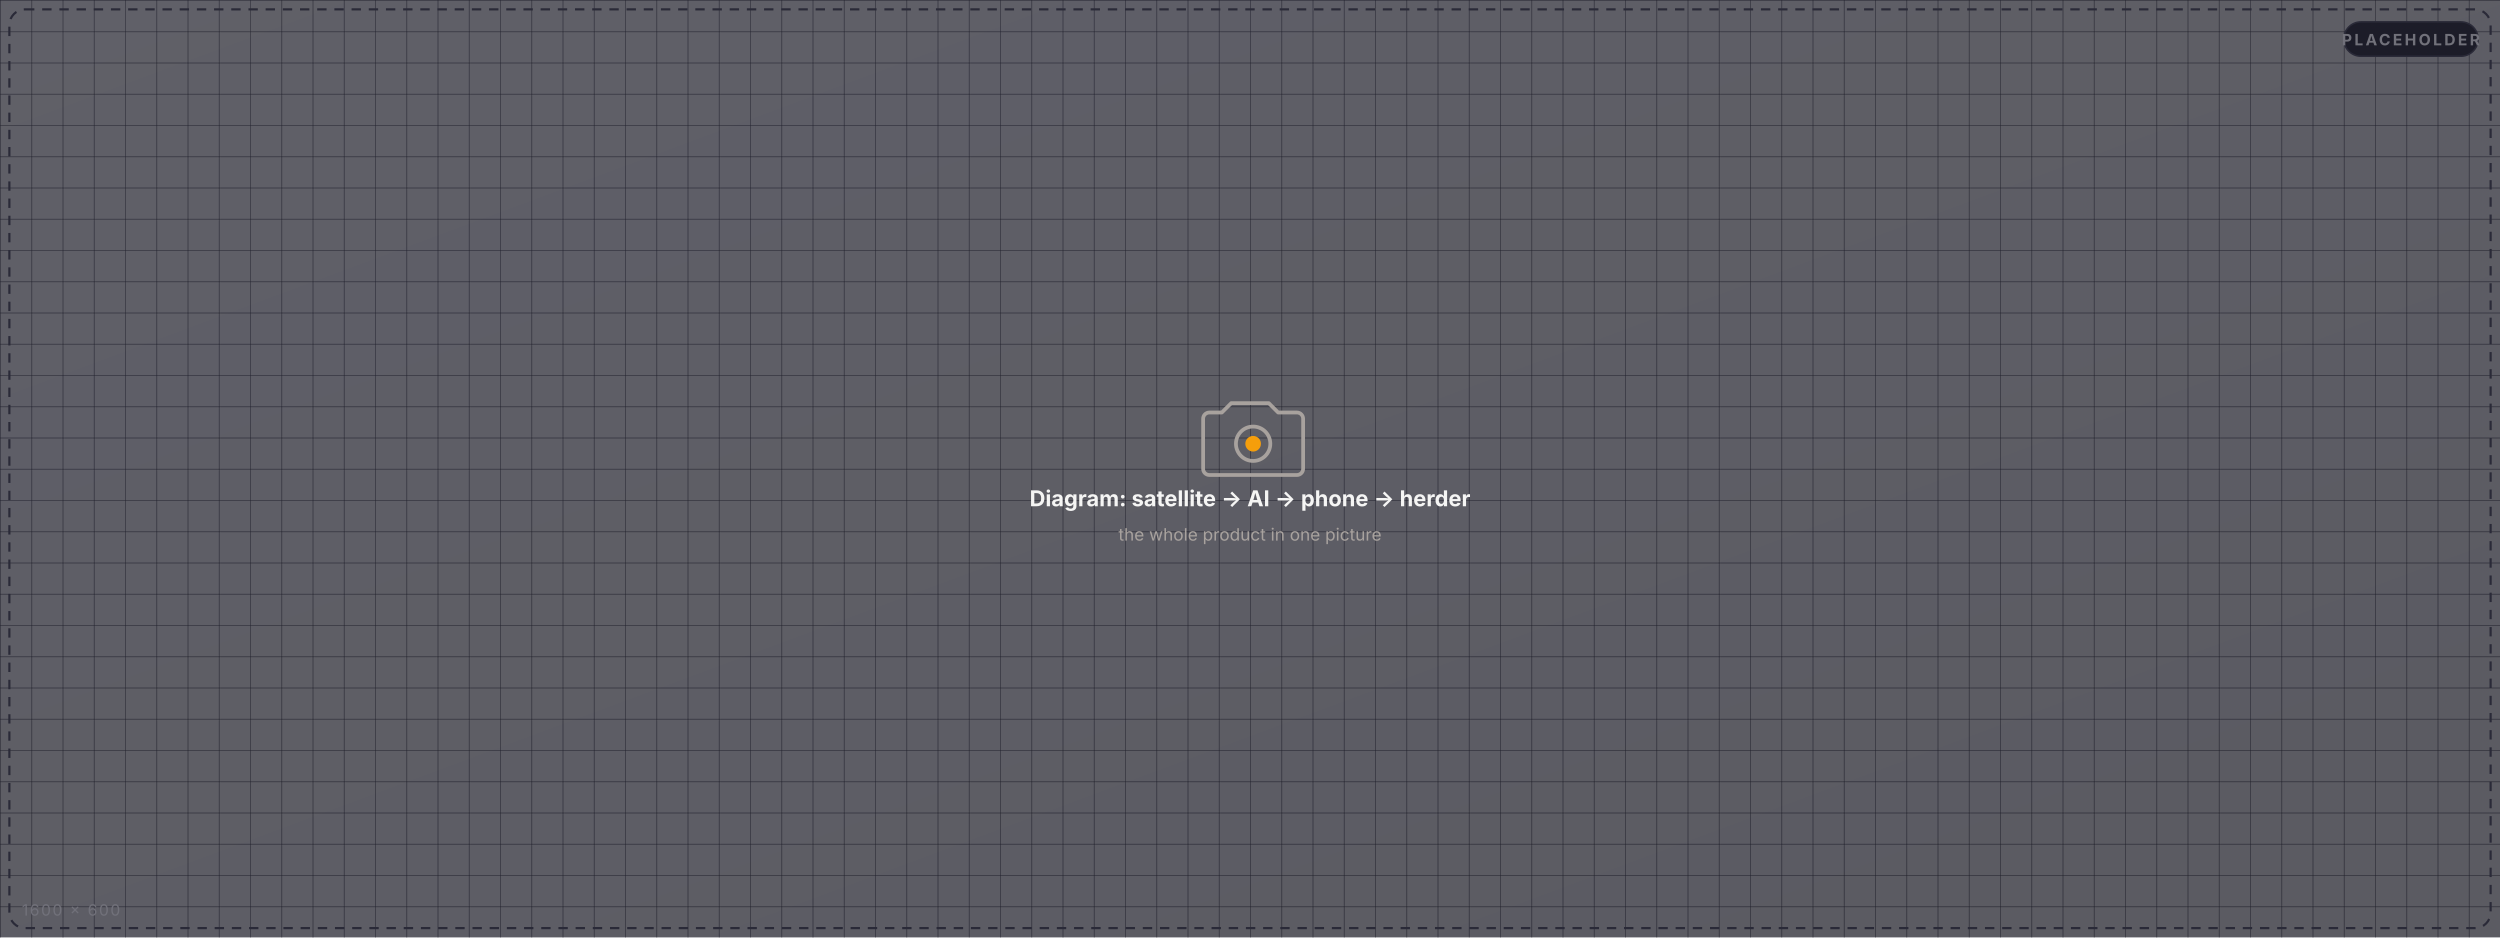
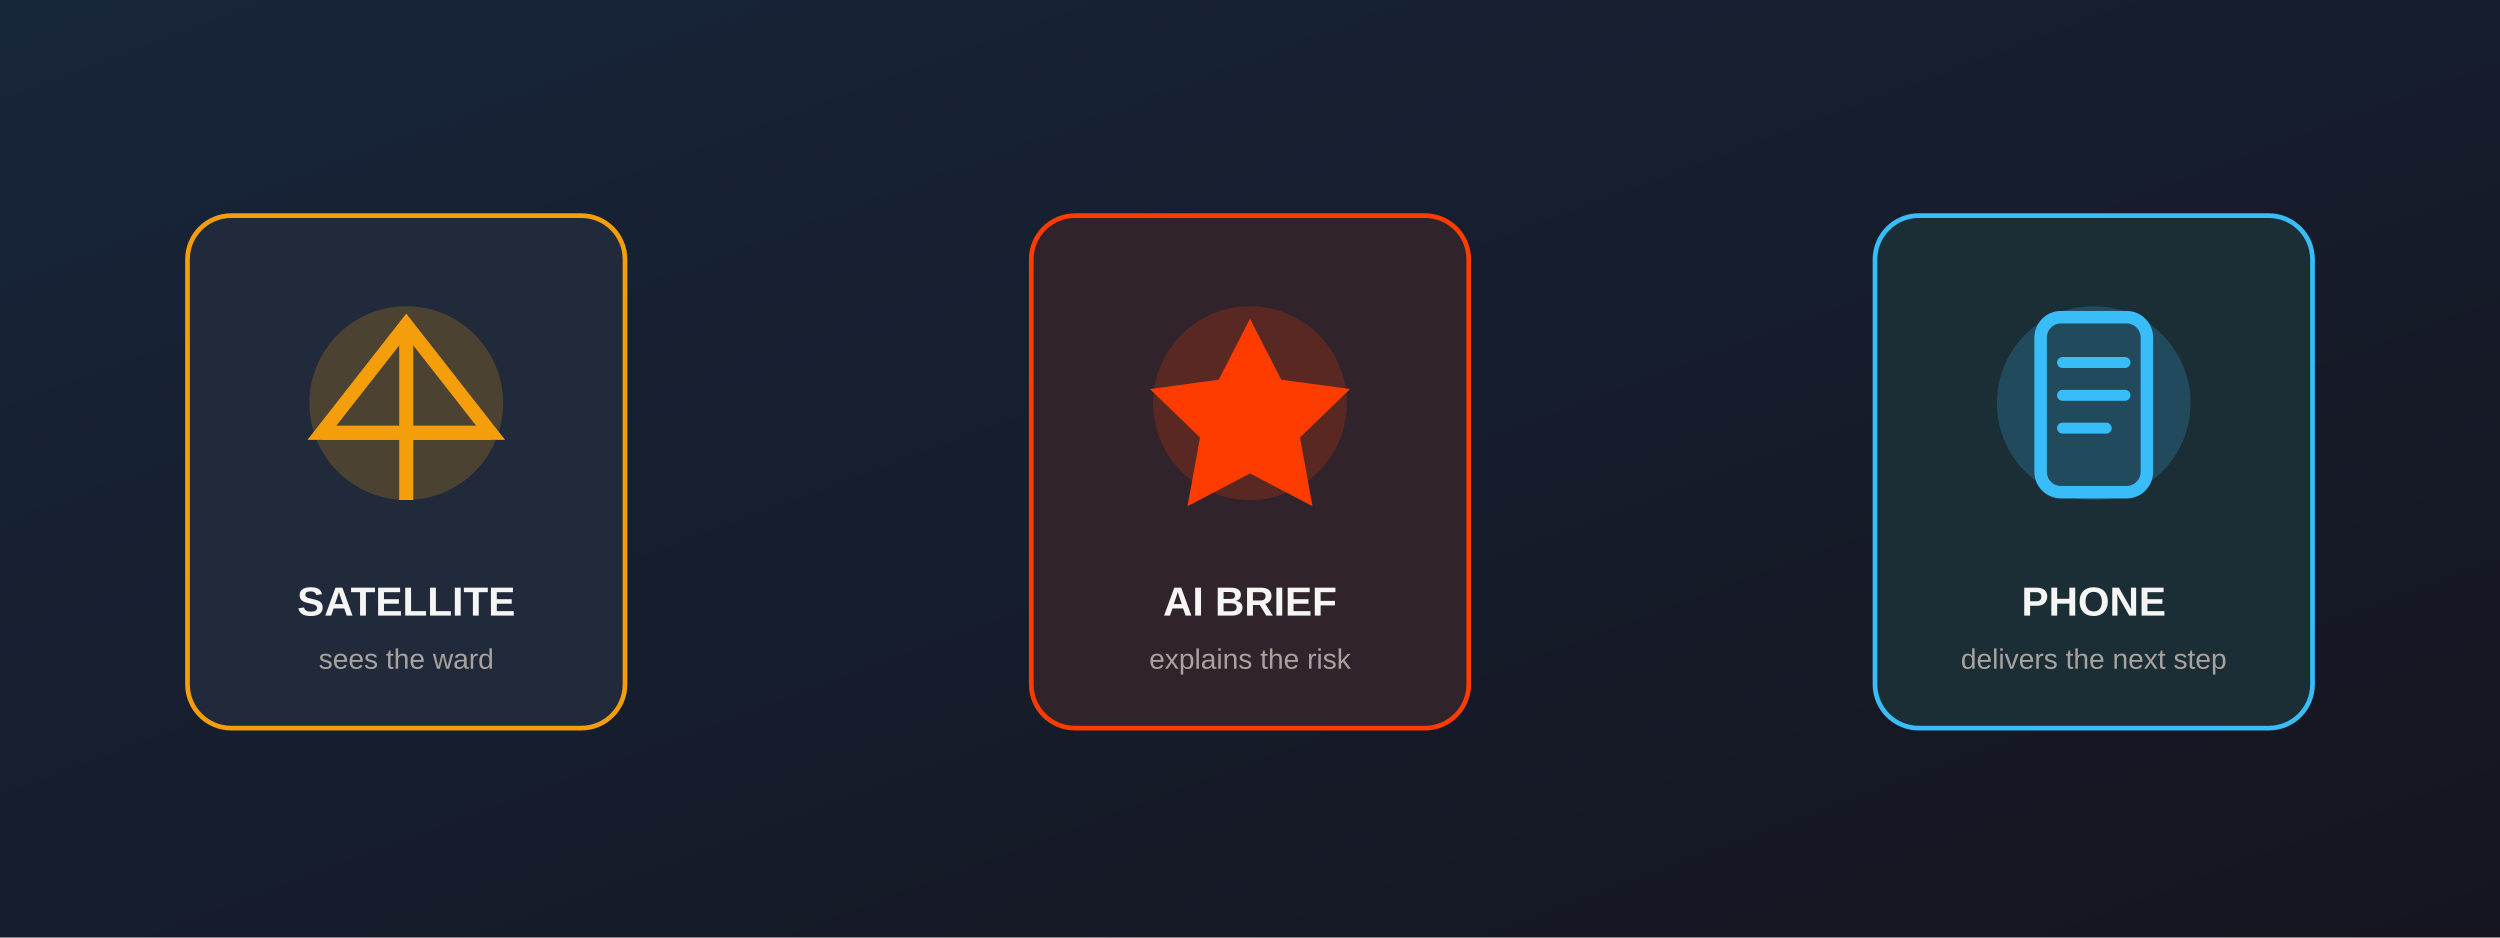
<svg xmlns="http://www.w3.org/2000/svg" viewBox="0 0 1600 600" preserveAspectRatio="xMidYMid slice">
  <defs>
-     <linearGradient id="phbg" x1="0" y1="0" x2="1" y2="1">
-       <stop offset="0" stop-color="#1C1C28" />
-       <stop offset="1" stop-color="#15151F" />
+     <linearGradient id="bg" x1="0" y1="0" x2="1" y2="1">
+       <stop stop-color="#17253a" />
+       <stop offset="1" stop-color="#15151f" />
    </linearGradient>
-     <pattern id="phgrid" width="20" height="20" patternUnits="userSpaceOnUse">
-       <path d="M 20 0 L 0 0 0 20" fill="none" stroke="#2A2A38" stroke-width="0.6" />
-     </pattern>
+     <linearGradient id="line" x1="0" y1="0" x2="1" y2="0">
+       <stop stop-color="#f59e0b" />
+       <stop offset=".5" stop-color="#ff3c00" />
+       <stop offset="1" stop-color="#38bdf8" />
+     </linearGradient>
  </defs>
-   <rect width="1600" height="600" fill="url(#phgrid)" />
-   <rect width="1600" height="600" fill="url(#phbg)" opacity="0.7" />
-   <rect x="6" y="6" width="1588" height="588" rx="10" fill="none" stroke="#2A2A38" stroke-width="1.4" stroke-dasharray="6 5" />
-   <g transform="translate(770.0, 250.0)" fill="none" stroke="#A8A29E" stroke-width="2.4" stroke-linecap="round" stroke-linejoin="round">
-     <path d="M 12 14 L 18 8 L 42 8 L 48 14 L 60 14 A 4 4 0 0 1 64 18 L 64 50 A 4 4 0 0 1 60 54 L 4 54 A 4 4 0 0 1 0 50 L 0 18 A 4 4 0 0 1 4 14 Z" />
-     <circle cx="32" cy="34" r="11" />
-     <circle cx="32" cy="34" r="5" fill="#F59E0B" stroke="none" />
+   <rect width="1600" height="600" fill="url(#bg)" />
+   <path d="M260 302 H1340" fill="none" stroke="url(#line)" stroke-width="8" stroke-linecap="round" />
+   <g transform="translate(120 138)">
+     <rect width="280" height="328" rx="28" fill="#202a3b" stroke="#f59e0b" stroke-width="3" />
+     <circle cx="140" cy="120" r="62" fill="#f59e0b" opacity=".2" />
+     <path d="M86 139 L140 70 L194 139Z" fill="none" stroke="#f59e0b" stroke-width="9" />
+     <path d="M140 70v112 M86 139h108" stroke="#f59e0b" stroke-width="9" />
+     <text x="140" y="256" text-anchor="middle" fill="#f5f5f4" font-family="Arial,sans-serif" font-size="26" font-weight="700">SATELLITE</text>
+     <text x="140" y="290" text-anchor="middle" fill="#a8a29e" font-family="Arial,sans-serif" font-size="18">sees the ward</text>
  </g>
-   <text x="800.0" y="324.0" text-anchor="middle" font-family="Inter, system-ui, sans-serif" font-size="14" font-weight="700" fill="#F5F5F4">Diagram: satellite → AI → phone → herder</text>
-   <text x="800.0" y="346.0" text-anchor="middle" font-family="Inter, system-ui, sans-serif" font-size="11" fill="#A8A29E">the whole product in one picture</text>
-   <g transform="translate(1500, 14)">
-     <rect x="0" y="0" width="86" height="22" rx="11" fill="#1C1C28" stroke="#2A2A38" />
-     <text x="43" y="15" text-anchor="middle" font-family="Inter, system-ui, sans-serif" font-size="10" font-weight="700" letter-spacing="1.5" fill="#71717A">PLACEHOLDER</text>
+   <g transform="translate(660 138)">
+     <rect width="280" height="328" rx="28" fill="#30232b" stroke="#ff3c00" stroke-width="3" />
+     <circle cx="140" cy="120" r="62" fill="#ff3c00" opacity=".2" />
+     <path d="M140 66 l20 39 44 6 -32 31 8 44 -40 -21 -40 21 8 -44 -32 -31 44 -6Z" fill="#ff3c00" />
+     <text x="140" y="256" text-anchor="middle" fill="#f5f5f4" font-family="Arial,sans-serif" font-size="26" font-weight="700">AI BRIEF</text>
+     <text x="140" y="290" text-anchor="middle" fill="#a8a29e" font-family="Arial,sans-serif" font-size="18">explains the risk</text>
  </g>
-   <text x="14" y="586" font-family="Inter, system-ui, sans-serif" font-size="10" fill="#71717A" letter-spacing="1">1600 × 600</text>
+   <g transform="translate(1200 138)">
+     <rect width="280" height="328" rx="28" fill="#1b2d35" stroke="#38bdf8" stroke-width="3" />
+     <circle cx="140" cy="120" r="62" fill="#38bdf8" opacity=".2" />
+     <rect x="106" y="65" width="68" height="112" rx="13" fill="none" stroke="#38bdf8" stroke-width="8" />
+     <path d="M120 94h40 M120 115h40 M120 136h28" stroke="#38bdf8" stroke-width="7" stroke-linecap="round" />
+     <text x="140" y="256" text-anchor="middle" fill="#f5f5f4" font-family="Arial,sans-serif" font-size="26" font-weight="700">PHONE</text>
+     <text x="140" y="290" text-anchor="middle" fill="#a8a29e" font-family="Arial,sans-serif" font-size="18">delivers the next step</text>
+   </g>
</svg>
